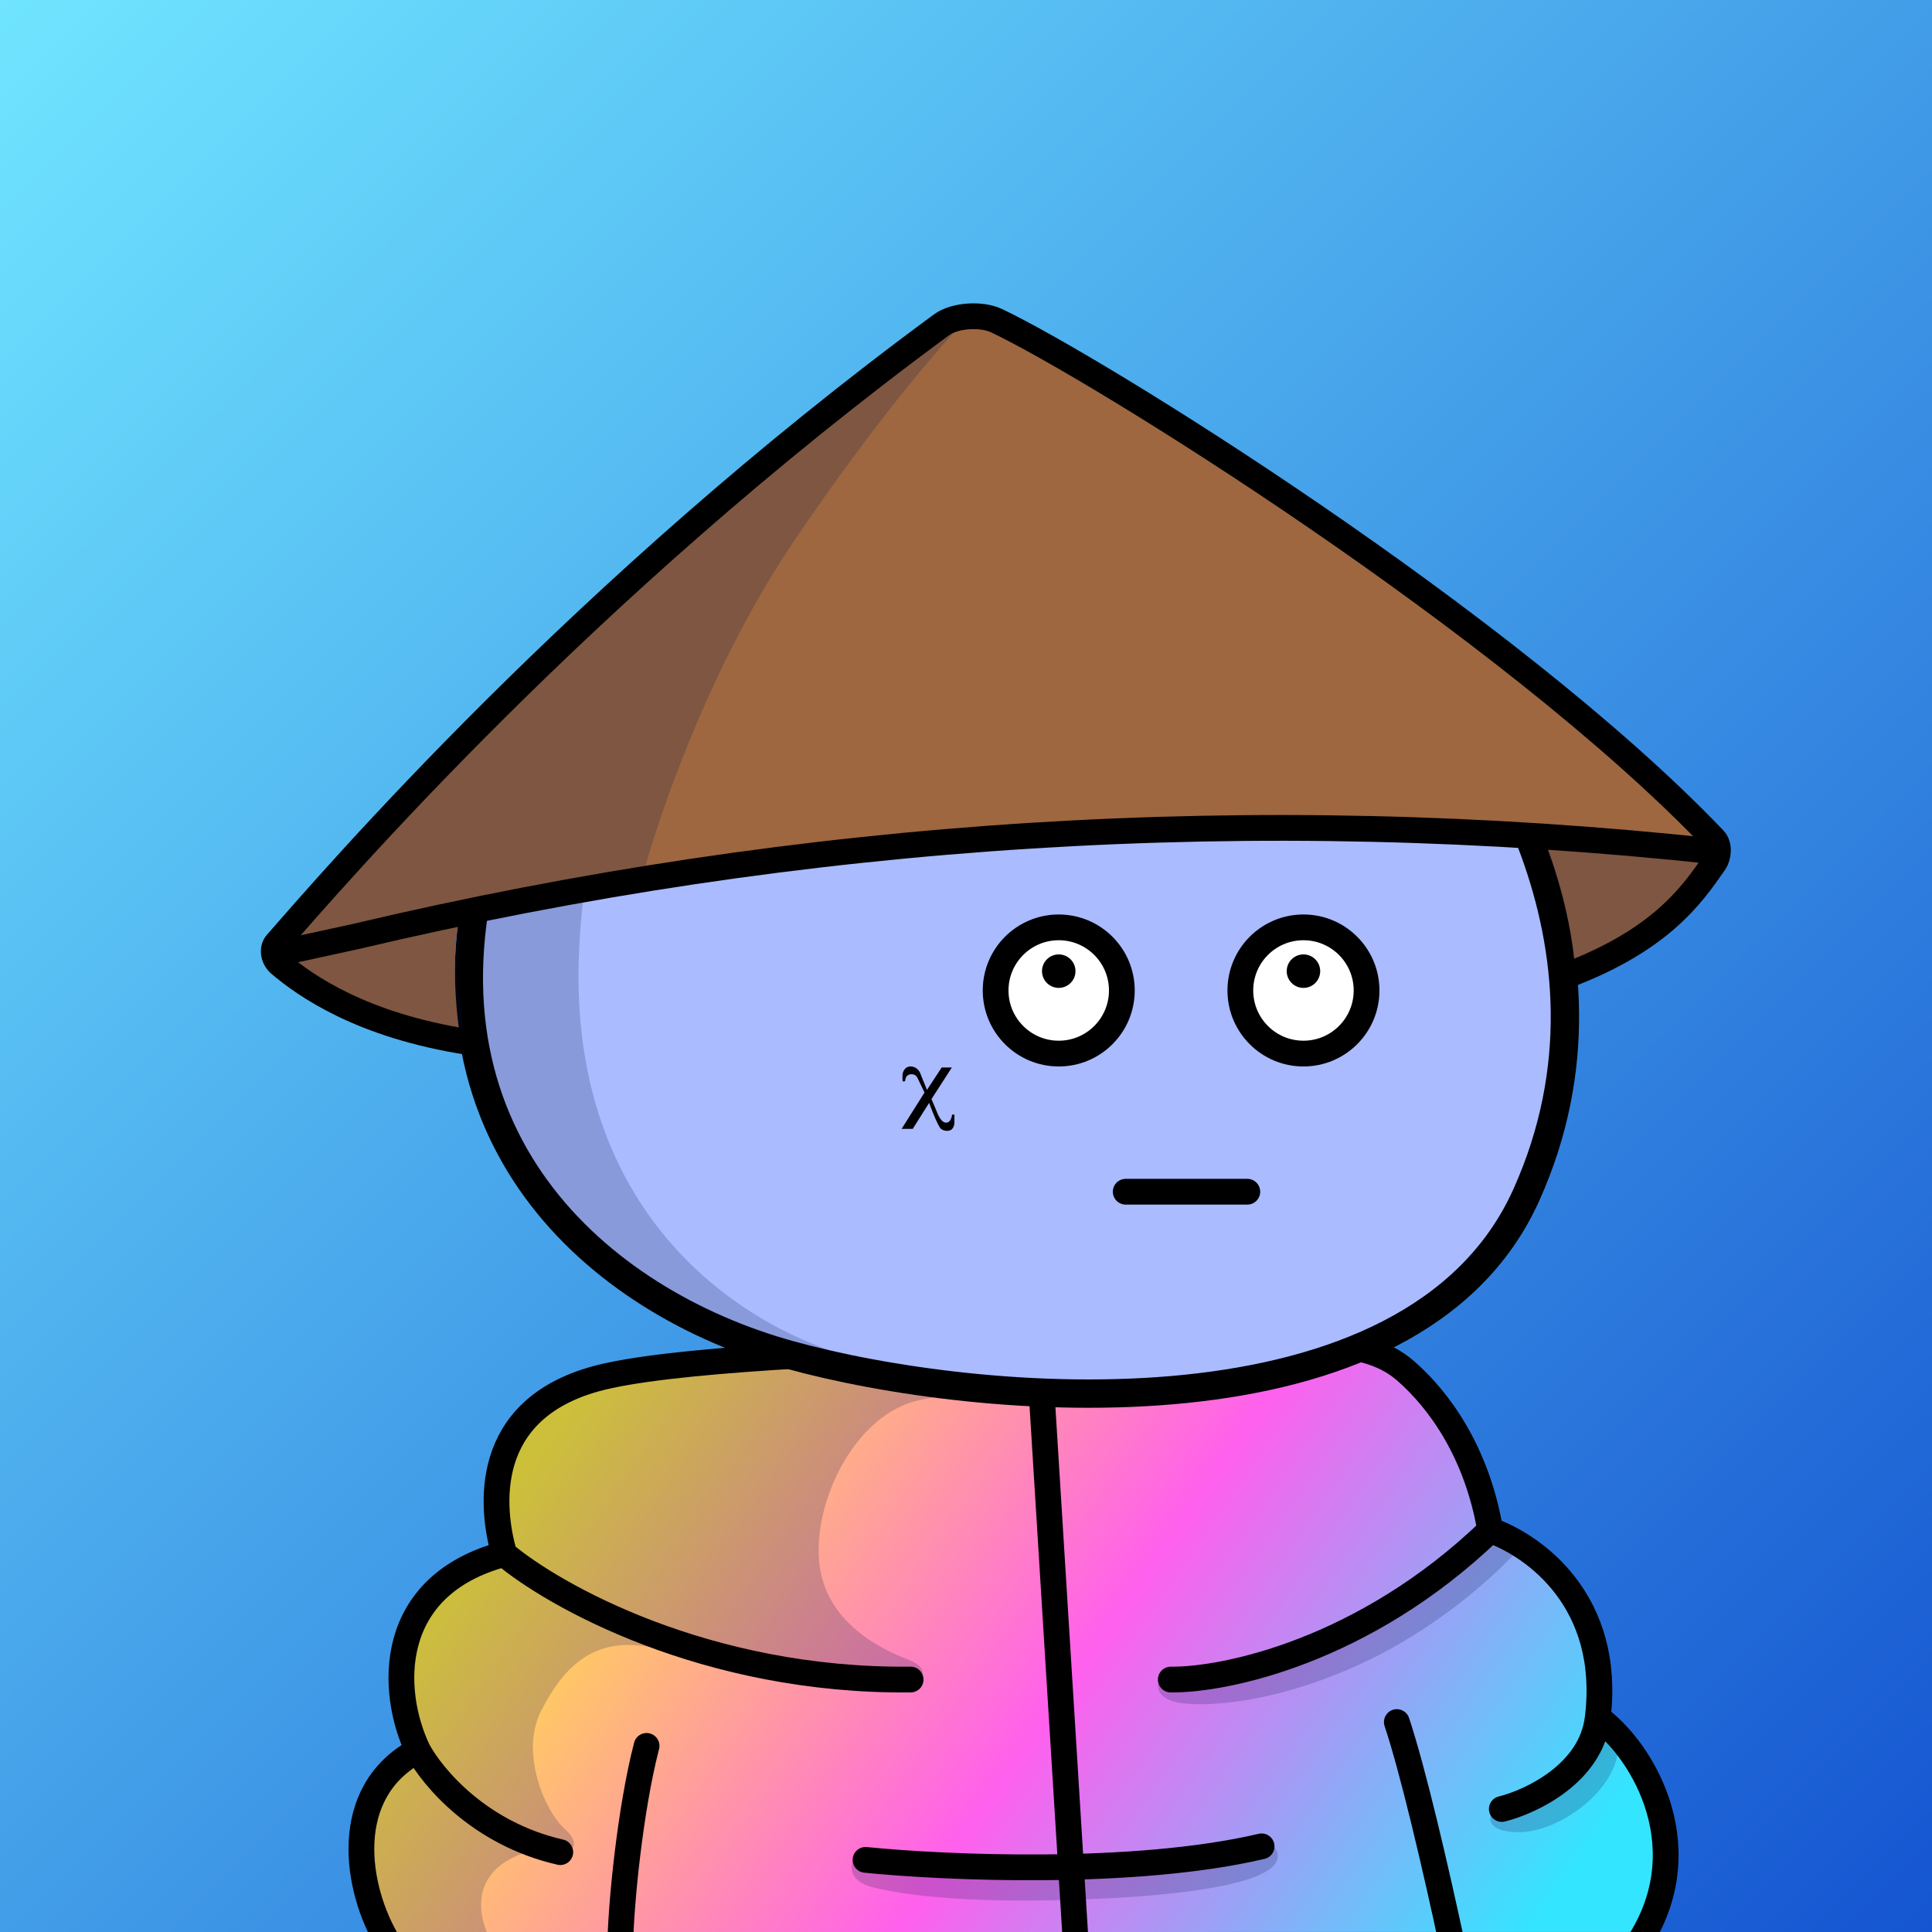
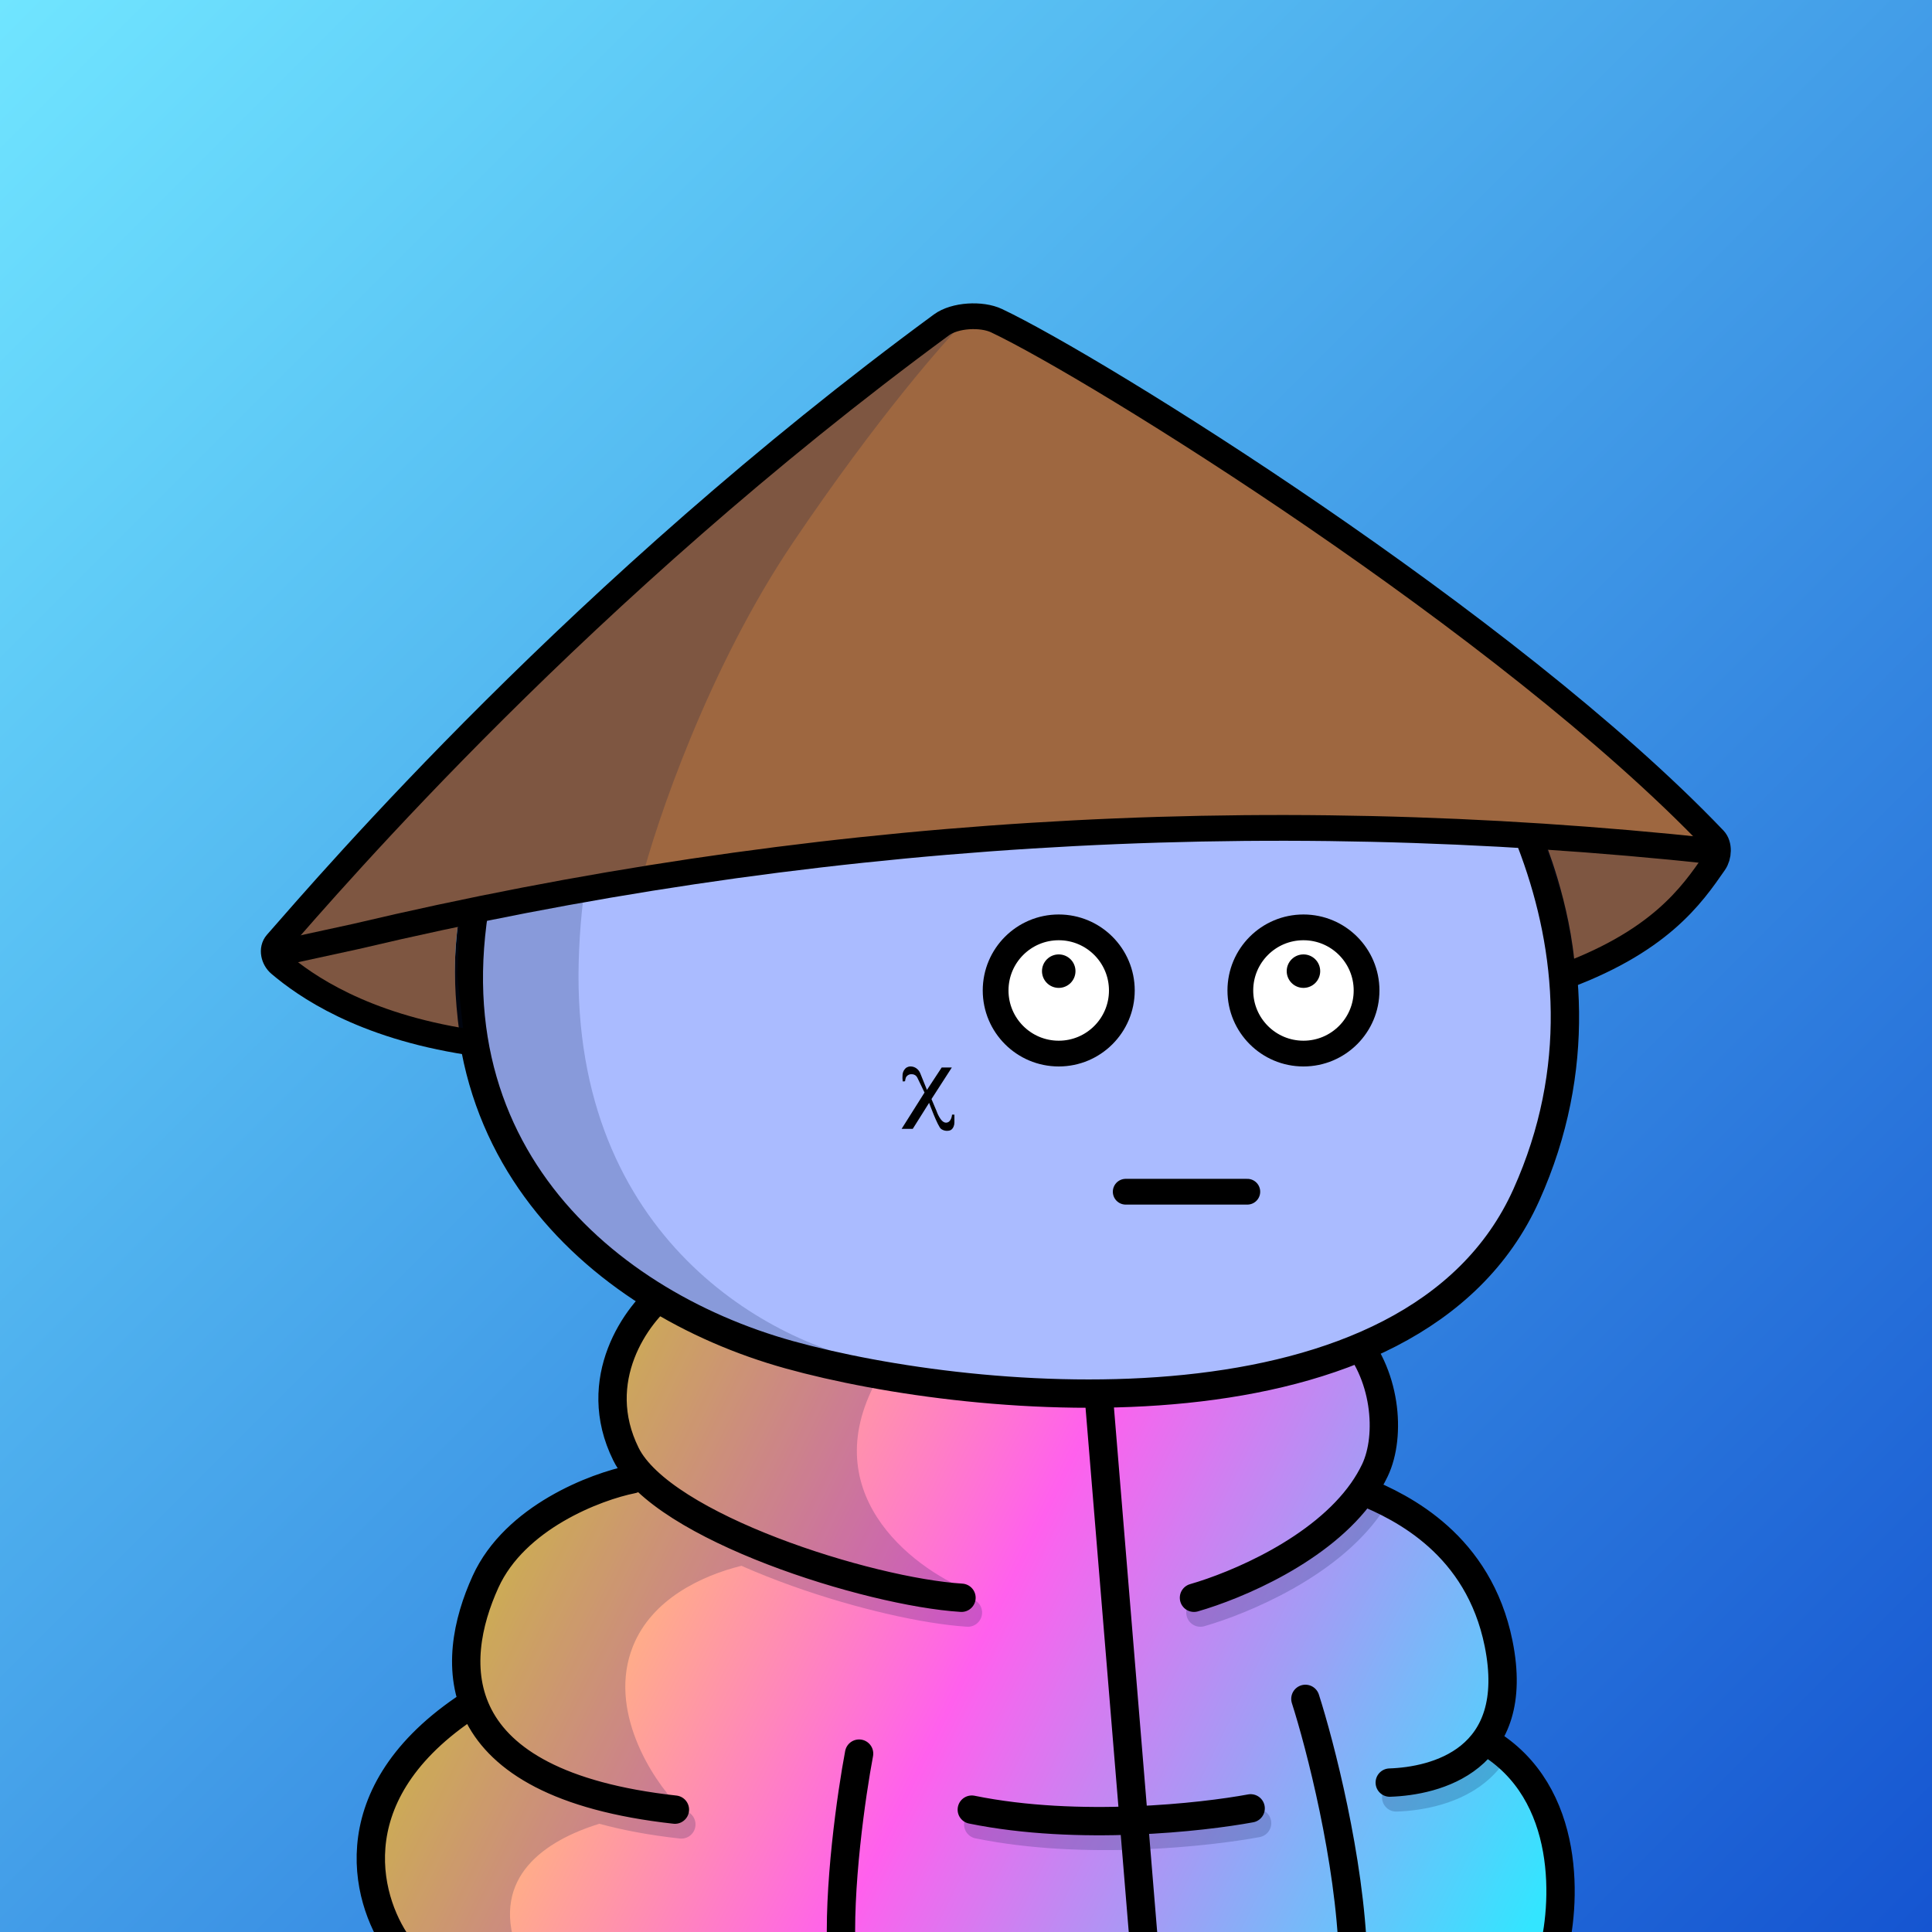
<svg xmlns="http://www.w3.org/2000/svg" preserveAspectRatio="xMidYMin meet" fill="none" viewBox="0 0 1500 1500">
  <g>
    <path fill="url(#prefix__a1)" d="M0 0h1500v1500H0z" />
    <defs>
      <linearGradient id="prefix__a1" x1="1500" y1="1500" x2="0" y2="0" gradientUnits="userSpaceOnUse">
        <stop stop-color="#1555D1" />
        <stop offset="1" stop-color="#70E5FF" />
      </linearGradient>
    </defs>
-     <g clip-path="url(#prefix__clip0_53_27868)">
-       <path d="M295.8 1500s-47.94-91.54 28.64-134.76c0 0-62-101.54 67.13-159.88 0 0-37.4-104.09 81.15-137.65 0 0 144.28-18.07 334.85-18.07 0 0 171.93-9.14 272.93 4.86 0 0 48.6 26.91 76.51 133.04 0 0 102.26 45.87 83.4 145.87 0 0 95.08 77.12 34 166.56l-978.61.03z" fill="url(#prefix__paint0_linear_53_27868)" />
-       <path d="M413.5 1436.5c-54 14.8-41.833 56.83-29 76H309c-8.833-12.83-26.5-48.1-26.5-86.5s29.667-63.33 44.5-71l-18-50c3.833-14.67 16.4-49.7 36-72.5 18.829-21.9 42.242-22.8 52.773-20.32-4.833-2.49-11.288-20.19-5.773-77.18 6-62 116.5-77.5 171-77.5l241.5-11 7 36c-17.167-2.17-61.1-4.2-99.5 5-48 11.5-80.5 77.5-76 125s48.5 68 69 76c16.4 6.4 11.5 13.67 7 16.5-49.667-3.83-159.1-14.1-199.5-24.5-50.5-13-74.5 13.5-92 47s3 79 17.5 92c11.6 10.4 7.5 15.67 4 17h-28.5zM678.5 1465.5c-20-4.8-18.667-17-15.5-22.5l169.5 1.5 157-10.5c19 28-73 38.5-157 41s-129-3.5-154-9.5zM913 1321.5c-15.2-3.6-15-12.83-13-17l49-6.5c2.333-3.33 20.5-12.3 74.5-21.5s109.83-61.5 131-86.5l25.5 11.5c-14.33 17-57.5 58.1-115.5 86.5-72.5 35.5-132.5 38-151.5 33.5zM1179.5 1422.5c-23.2 0-24-9.67-21.5-14.5 37.6-11.6 66.67-41.83 76.5-55.5 8.5-9.83 24.8-22.5 22 5.5-3.5 35-48 64.5-77 64.5z" fill="#001647" fill-opacity=".2" />
-       <path d="M1084.5 1337c12.33 37 29.5 110.3 43.5 175.5m-646.5 0c.333-32.83 7.7-107.6 20.5-157M301.5 1508.5c-25.5-42-37.6-117.3 23-149.5m0 0c-22-46-25-128.1 67-152.5m-67 152.5c11.333 20.83 47.5 64.6 110.5 79m-43.5-231.5c-10.5-36.17-17.4-111.6 71-136 53.112-14.66 199.972-21.87 344-24.82m-415 160.82c38.167 32.17 156.3 99.1 315.5 97.5m450-116c-10.37-60.53-39.49-100.92-65.94-123.9-17.73-15.41-41.66-19.79-65.15-19.96-61.49-.42-140.02-.09-219.41 1.54M1157 1188c35.17 12.5 94.3 55.9 83.5 145.5M1157 1188c-97.6 94-206 116.5-248 116m331.5 29.5c35.83 26.17 81.7 104.2 28.5 180m-28.5-180c-4.8 43.2-51.67 65.33-74.5 71m-330.5 109l-29-467.82M672 1444c61.333 6.17 208.7 12.7 307.5-10.5" stroke="#000" stroke-width="20" stroke-linecap="round" />
+     <g clip-path="url(#clip0_483_532)">
+       <path d="M366.5 1327.5C264.5 1394.3 286.333 1481.33 310 1516.5L1208 1510C1237.2 1434.8 1183.17 1369.33 1152.5 1346C1198.9 1256 1109.83 1182.17 1059.5 1156.5C1089.1 1116.1 1063.83 1061 1047.5 1038.5C819.5 1116.1 602.5 1048.83 522.5 1005.5C452.9 1045.5 475.833 1117.83 496 1149C358.8 1177.8 352.5 1280 366.5 1327.5Z" fill="url(#paint0_linear_483_532)" />
+       <path d="M1069.32 1160.2C1064.35 1156.71 1057.49 1157.91 1054 1162.88C1039.23 1183.91 1016.26 1201.27 992.35 1214.66C968.55 1227.99 944.65 1236.92 928.96 1241.44C923.12 1243.12 919.75 1249.21 921.43 1255.05C923.11 1260.89 929.2 1264.26 935.04 1262.58C952.15 1257.66 977.65 1248.11 1003.1 1233.85C1028.44 1219.66 1054.57 1200.33 1072 1175.52C1075.49 1170.55 1074.29 1163.69 1069.32 1160.2Z" fill="#001647" fill-opacity="0.2" />
+       <path d="M1164.1 1354.75C1159.24 1351.11 1152.34 1352.1 1148.7 1356.96C1133.03 1377.87 1104.14 1383.83 1083.64 1384.51C1077.57 1384.71 1072.81 1389.8 1073.01 1395.87C1073.21 1401.94 1078.3 1406.7 1084.37 1406.5C1106.4 1405.77 1144.34 1399.48 1166.31 1370.15C1169.95 1365.29 1168.97 1358.39 1164.1 1354.75Z" fill="#001647" fill-opacity="0.2" />
+       <path d="M974 1404.68C955.73 1408.06 923.06 1412.42 884.83 1413.9C846.05 1415.41 802.01 1413.94 761.7 1405.72C755.75 1404.51 749.94 1408.35 748.72 1414.3C747.51 1420.25 751.35 1426.06 757.3 1427.28C799.95 1435.98 845.9 1437.43 885.68 1435.89C924.97 1434.36 958.69 1429.89 978 1426.32C983.97 1425.21 987.92 1419.48 986.82 1413.5C985.72 1407.53 979.98 1403.58 974 1404.68Z" fill="#001647" fill-opacity="0.2" />
+       <path d="M526 1158.5L571 1186L615.26 1203.5L680 1225L731.5 1232.5L752.18 1235C707.21 1216.67 630.42 1157.5 683 1067.5L509.66 1009L484 1061.5L480 1115L501 1137.5L526 1158.5Z" fill="#001647" fill-opacity="0.2" />
+       <path d="M575.64 1215.68C588.5 1221.37 601.86 1226.63 615.26 1231.41C664.47 1248.96 716.66 1260.84 750.81 1262.98C756.87 1263.36 762.1 1258.75 762.48 1252.69C762.86 1246.63 758.25 1241.41 752.19 1241.03C720.76 1239.07 670.68 1227.82 622.65 1210.7C574.19 1193.42 530.41 1171.05 509.66 1148.1C505.59 1143.59 498.63 1143.24 494.12 1147.32C493.29 1148.07 492.61 1148.91 492.06 1149.82L491.49 1149.51L400.99 1186.01L372.99 1242.51L360.99 1305.51L372.66 1327.65C371.89 1327.77 371.12 1327.97 370.37 1328.26L363.99 1321.01L321.49 1356.01L287 1432L300.5 1513H401C381.17 1457.08 423.35 1428.94 465.37 1415.96C483.49 1420.94 504.21 1424.83 527.79 1427.43C533.83 1428.1 539.26 1423.74 539.93 1417.7C540.6 1411.66 536.24 1406.23 530.2 1405.56C520.59 1404.5 511.58 1403.23 503.1 1401.77L493.44 1398.36L525.99 1401.49C506.16 1380.99 471.49 1327.59 491.49 1277.99C506.17 1241.57 544.58 1223.41 575.63 1215.67L575.64 1215.68Z" fill="#001647" fill-opacity="0.2" />
+       <path d="M1013.5 1319C1024.83 1354.33 1048.1 1443.9 1050.5 1519.5M667 1361.5C661.166 1392.33 650.3 1467.1 653.5 1519.5M1205 1519.5C1216 1480.17 1221.2 1391.6 1154 1352M1079 1384C1114 1382.83 1181.89 1367 1163.5 1276C1148.04 1199.52 1089.25 1170.37 1058 1157.7M926.999 1240.5C959.802 1231.06 1025.8 1203.54 1058 1157.7M1058 1157.7C1061.62 1152.53 1064.82 1147.13 1067.5 1141.5C1080.32 1114.5 1076.3 1065.5 1047.5 1035.5C1019.19 1047.48 944.091 1070.65 852.5 1076.66M746.499 1240.5C674.499 1236 514.065 1185.63 485.999 1129C457.5 1071.5 493.833 1020 517.999 1002C574.999 1028.17 715.399 1080 820.999 1078C831.68 1077.8 842.194 1077.34 852.5 1076.66M491 1148.5C462.5 1154.17 399.8 1178 377 1228C348.5 1290.5 343 1385 524 1405M311.5 1513.5C285.667 1480.17 259.201 1396.2 360 1327M852.5 1076.66L880.255 1413.39M880.255 1413.39L889 1519.5M880.255 1413.39C919.011 1411.89 952.211 1407.48 971 1404M880.255 1413.39C840.971 1414.92 795.978 1413.46 754.5 1405" stroke="black" stroke-width="22" stroke-linecap="round" />
    </g>
    <defs>
-       <linearGradient id="prefix__paint0_linear_53_27868" x1="461" y1="1064" x2="1157" y2="1546" gradientUnits="userSpaceOnUse">
+       <linearGradient id="paint0_linear_483_532" x1="382.112" y1="1048.46" x2="1207.91" y2="1454.63" gradientUnits="userSpaceOnUse">
        <stop stop-color="#FFEB37" />
-         <stop offset=".522" stop-color="#FF60ED" />
+         <stop offset="0.479" stop-color="#FF60ED" />
        <stop offset="1" stop-color="#33E5FF" />
      </linearGradient>
-       <clipPath id="prefix__clip0_53_27868">
-         <path fill="#fff" d="M0 0h1500v1500H0z" />
+       <clipPath id="clip0_483_532">
+         <rect width="1500" height="1500" fill="white" />
      </clipPath>
    </defs>
    <g clip-path="url(#clip0_497_1194)">
      <path d="M379.667 654.812C432.345 471.574 618.472 401.981 699.114 390.653C740.985 382.718 849.655 375.215 949.364 408.675C980 418.956 1049.88 457.388 1091.92 499.818C1144.47 552.856 1272.97 732.052 1185.05 927.725C1097.12 1123.4 758.414 1092.29 612.749 1051.82C464.472 1010.63 314.48 881.563 379.667 654.812Z" fill="#AABBFF" />
      <path d="M449.293 747.204C454.734 531.068 585.306 432.345 649.911 410C432.292 459.565 365.296 655.455 364 747.204C377.99 984.871 584.496 1053.43 681 1058C601.498 1044.46 443.853 963.339 449.293 747.204Z" fill="#001647" fill-opacity="0.2" />
      <path d="M379.667 654.812C432.345 471.574 618.472 401.981 699.114 390.653C740.985 382.718 849.655 375.215 949.364 408.675C980 418.956 1049.88 457.388 1091.92 499.818C1144.47 552.856 1272.97 732.052 1185.05 927.725C1097.12 1123.4 758.414 1092.29 612.749 1051.82C464.472 1010.63 314.48 881.563 379.667 654.812Z" stroke="black" stroke-width="22" stroke-linecap="round" />
    </g>
    <defs>
      <clipPath id="prefix__clip0_299_662">
        <path fill="#fff" d="M0 0h1500v1500H0z" />
      </clipPath>
    </defs>
    <g clip-path="url(#clip0_624_3437)">
      <path d="M874 925.246H968.413" stroke="black" stroke-width="20" stroke-linecap="round" />
      <path d="M822 818C849.062 818 871 796.062 871 769C871 741.938 849.062 720 822 720C794.938 720 773 741.938 773 769C773 796.062 794.938 818 822 818Z" fill="white" stroke="black" stroke-width="20" stroke-miterlimit="10" />
      <path d="M1012 818C1039.06 818 1061 796.062 1061 769C1061 741.938 1039.06 720 1012 720C984.938 720 963 741.938 963 769C963 796.062 984.938 818 1012 818Z" fill="white" stroke="black" stroke-width="20" stroke-miterlimit="10" />
      <path d="M822 767C829.18 767 835 761.18 835 754C835 746.82 829.18 741 822 741C814.82 741 809 746.82 809 754C809 761.18 814.82 767 822 767Z" fill="black" />
      <path d="M1012 767C1019.18 767 1025 761.18 1025 754C1025 746.82 1019.18 741 1012 741C1004.82 741 999 746.82 999 754C999 761.18 1004.82 767 1012 767Z" fill="black" />
    </g>
    <defs>
      <clipPath id="clip0_624_3437">
        <rect width="1500" height="1500" fill="white" />
      </clipPath>
    </defs>
    <g clip-path="url(#clip0_911_278)">
      <path d="M741 865.42V871.56C741.01 872.669 740.781 873.767 740.33 874.78C739.07 877.64 736.99 877.78 736.99 877.78C735.893 878.033 734.754 878.046 733.651 877.818C732.548 877.59 731.507 877.127 730.6 876.46C727.96 874.35 721.36 856.25 721.36 856.25L708.65 876.46H700L717.8 848.25L712.21 836.66C711.84 835.888 711.265 835.233 710.547 834.767C709.828 834.301 708.996 834.043 708.14 834.02H708C707.225 833.94 706.442 834.054 705.721 834.351C705.001 834.647 704.365 835.118 703.87 835.72C702.98 836.61 702.66 839.5 702.66 839.5L700.88 839.63C700.634 837.881 700.59 836.109 700.75 834.35C700.862 833.001 701.324 831.705 702.09 830.59C702.61 829.783 703.325 829.12 704.169 828.664C705.014 828.208 705.96 827.972 706.92 827.98C708.535 827.979 710.11 828.479 711.43 829.41C712.762 830.35 713.801 831.646 714.43 833.15L719.69 846.2L731.13 828.8H739L723.2 853.31L727.14 862.63C727.14 862.63 730.14 871.63 734.45 871.63C738.76 871.63 739.16 865.41 739.16 865.41L741 865.42Z" fill="black" />
    </g>
    <defs>
      <clipPath id="clip0_911_278">
        <rect width="1500" height="1500" fill="white" />
      </clipPath>
    </defs>
    <g clip-path="url(#clip0_786_1611)">
      <path d="M357.167 709.64L281.948 724.785L220.285 749.18L257.601 779.228L346.128 800.677L356.882 803.141C348.457 743.106 357.167 709.64 357.167 709.64Z" fill="#9E6740" />
      <path d="M1198.25 650.336C1198.25 650.336 1219.64 700.928 1223.11 755.302L1243.5 747.613C1243.5 747.613 1290.77 721.71 1291.04 721.016C1291.3 720.322 1322.34 686.349 1323.78 684.547C1325.21 682.746 1333.93 660.452 1333.93 660.452L1221.49 652.327L1198.25 650.336Z" fill="#9E6740" />
      <path d="M220.387 740.305L285.256 658.34L541.783 407.839L754.907 245.064L840.466 281.824L1071.1 437.331L1239.4 570.877L1327.92 660.022L1073.81 643.594L933.385 643.376L654.348 661.724L354.034 709.713L220.387 740.305Z" fill="#9E6740" />
      <path d="M615.79 421.064C550.413 517.893 509.732 637.551 497.563 685.277L372.989 708.394L357 715.999L355 756.999L360.5 807.499L269.358 779.164L224.29 748.718L224.526 735.472L212.326 737.588L345.189 590.502C390.211 547.719 502.815 441.698 593.061 359.875C683.307 278.052 736.751 249.865 752.192 245.999C733.965 264.008 681.166 324.234 615.79 421.064Z" fill="#001647" fill-opacity="0.2" />
      <path d="M1286.55 718.214L1224.5 753.499L1222 745.499L1219 725.999L1213.5 698.499L1198.39 652.036L1232.97 653.87L1300.22 661.861L1327.47 668.084L1286.55 718.214Z" fill="#001647" fill-opacity="0.2" />
      <path d="M363.849 809.081C280.723 796.214 236.922 765.158 217.172 748.429C212.519 744.489 210.738 736.946 214.773 732.337C257.718 683.387 451.038 457.951 730.971 252.219C741.385 244.571 762.071 243.452 773.75 248.989C850.76 285.444 1170.67 484.003 1330.81 651.673C1335.04 656.104 1334.5 664.746 1330.99 669.802C1313.54 694.933 1288.32 732.229 1207.96 760.411" stroke="black" stroke-width="20" stroke-miterlimit="10" />
      <path d="M208.702 741.77L276.275 727.07C624.05 644.781 975.505 622.74 1330.64 660.947" stroke="black" stroke-width="20" stroke-miterlimit="10" />
    </g>
    <defs>
      <clipPath id="clip0_786_1611">
        <rect width="1500" height="1500" fill="white" />
      </clipPath>
    </defs>
  </g>
</svg>
